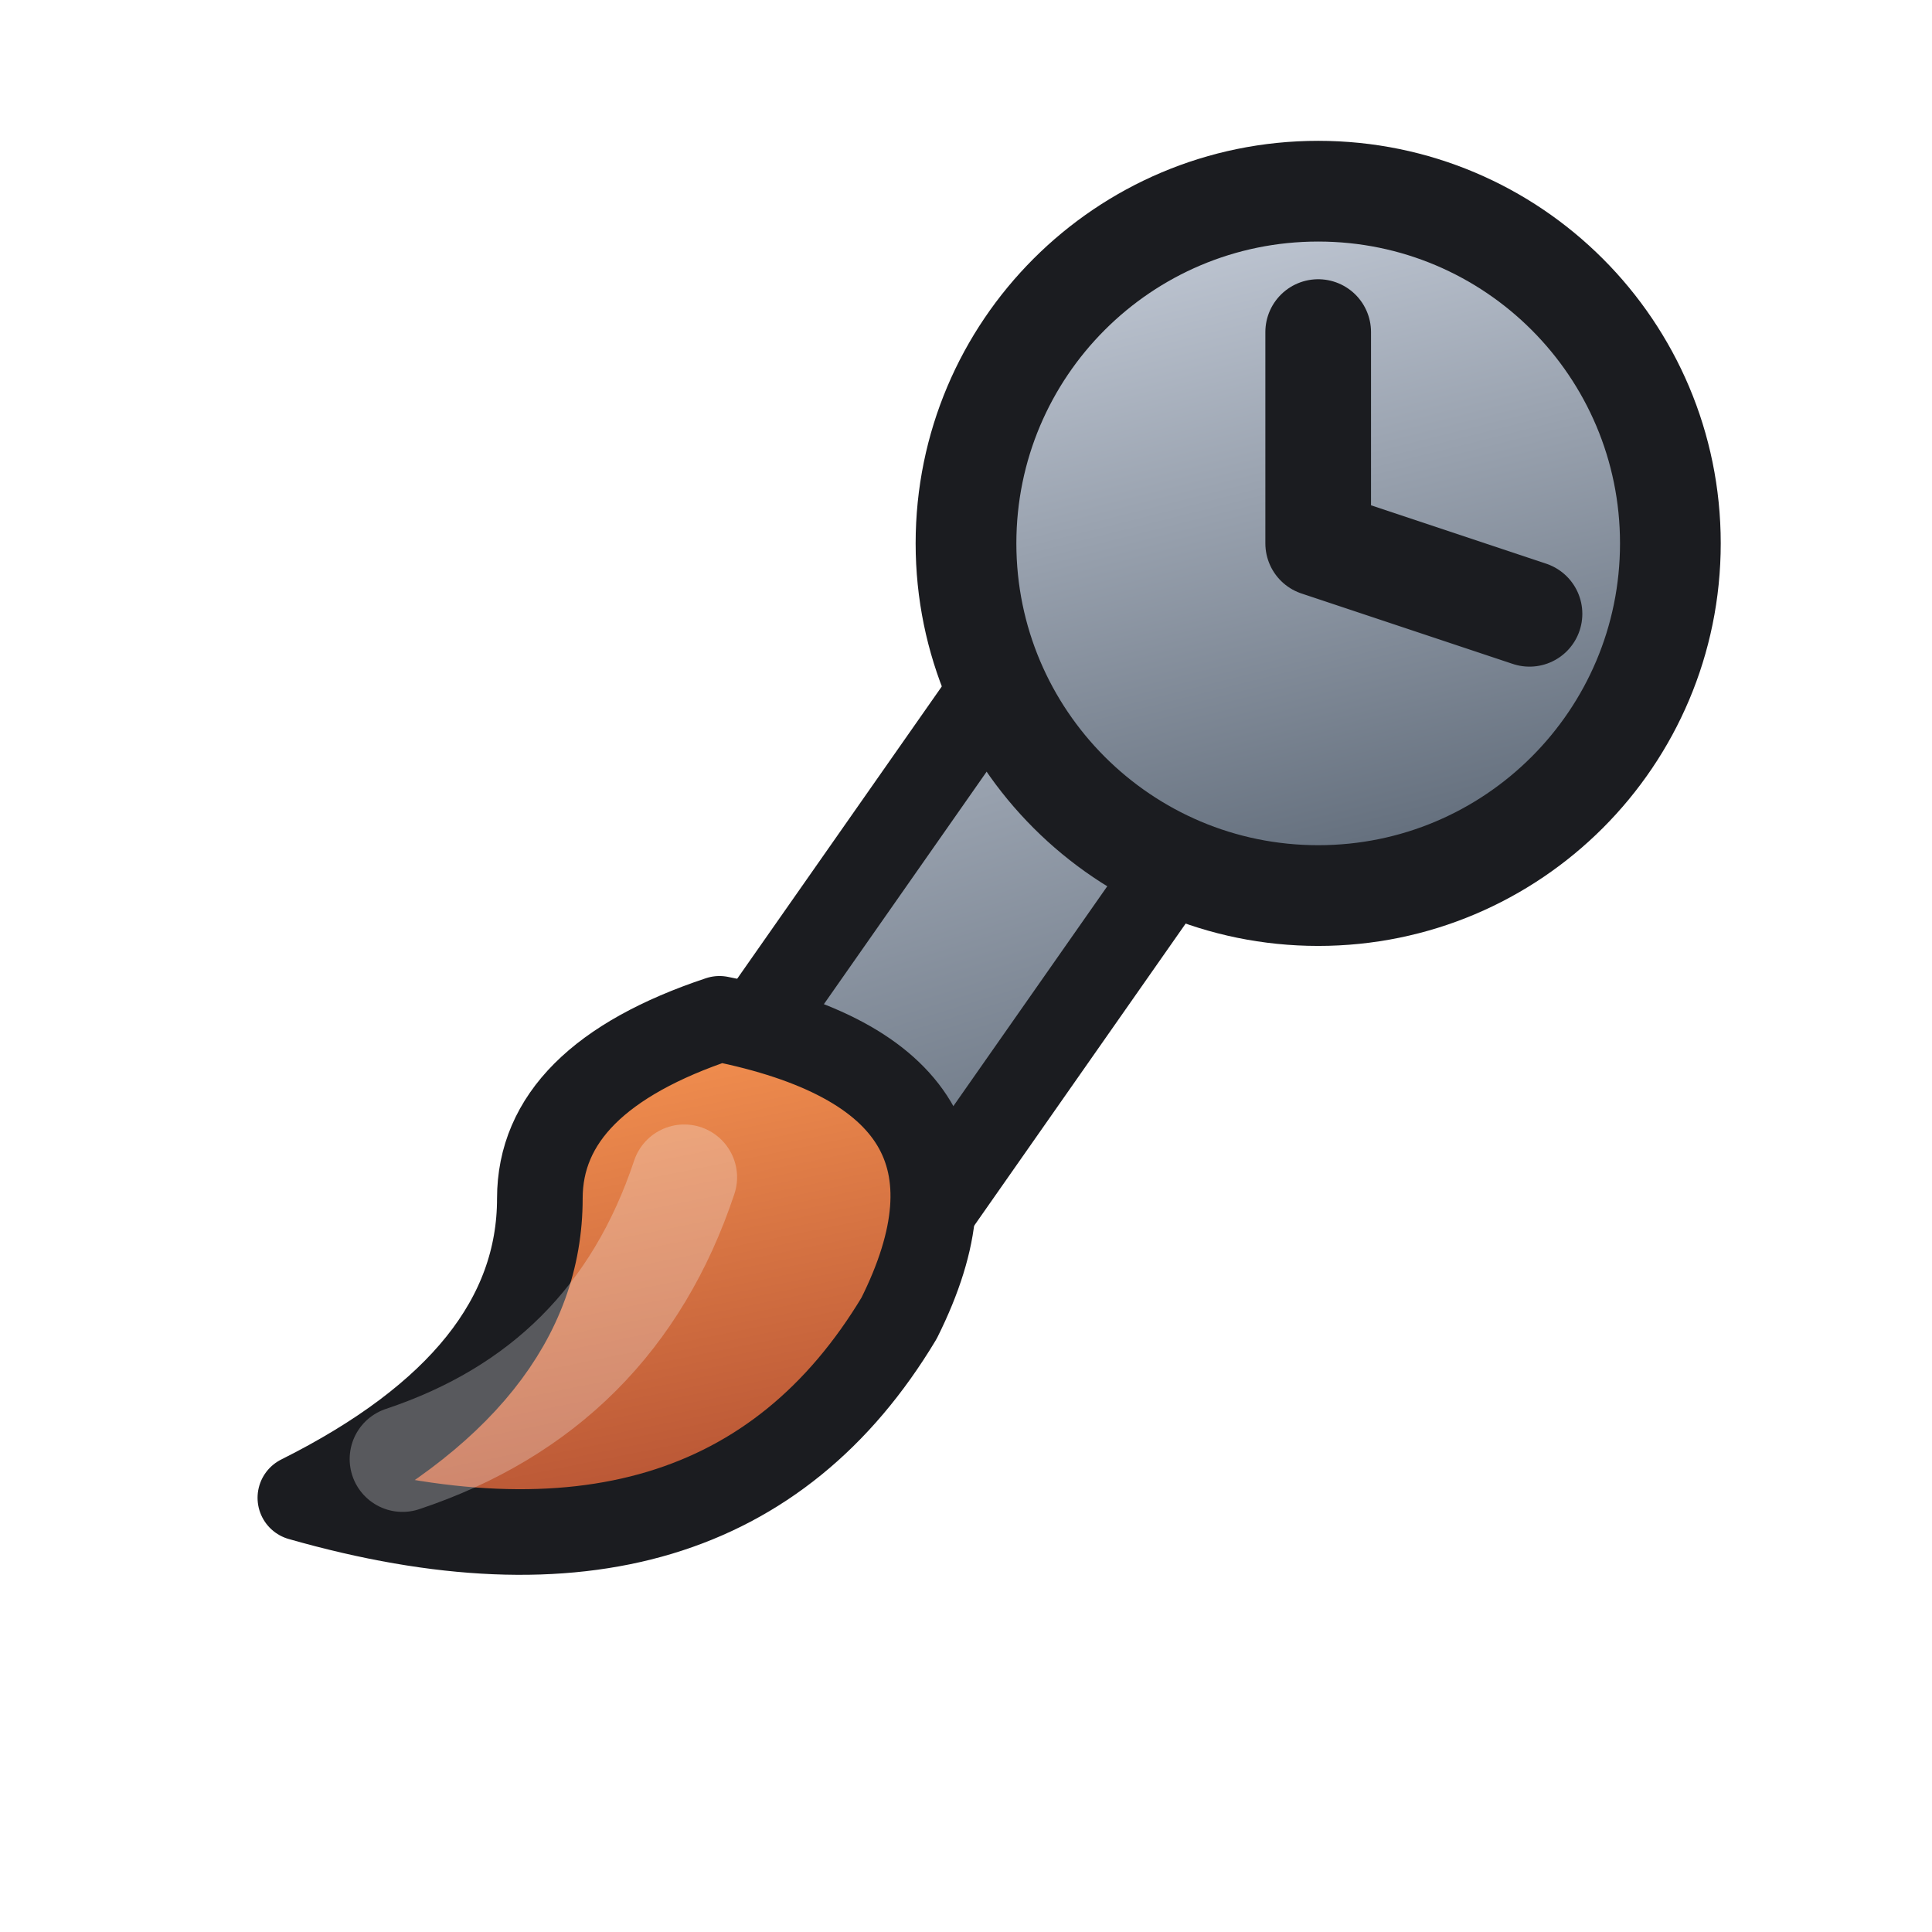
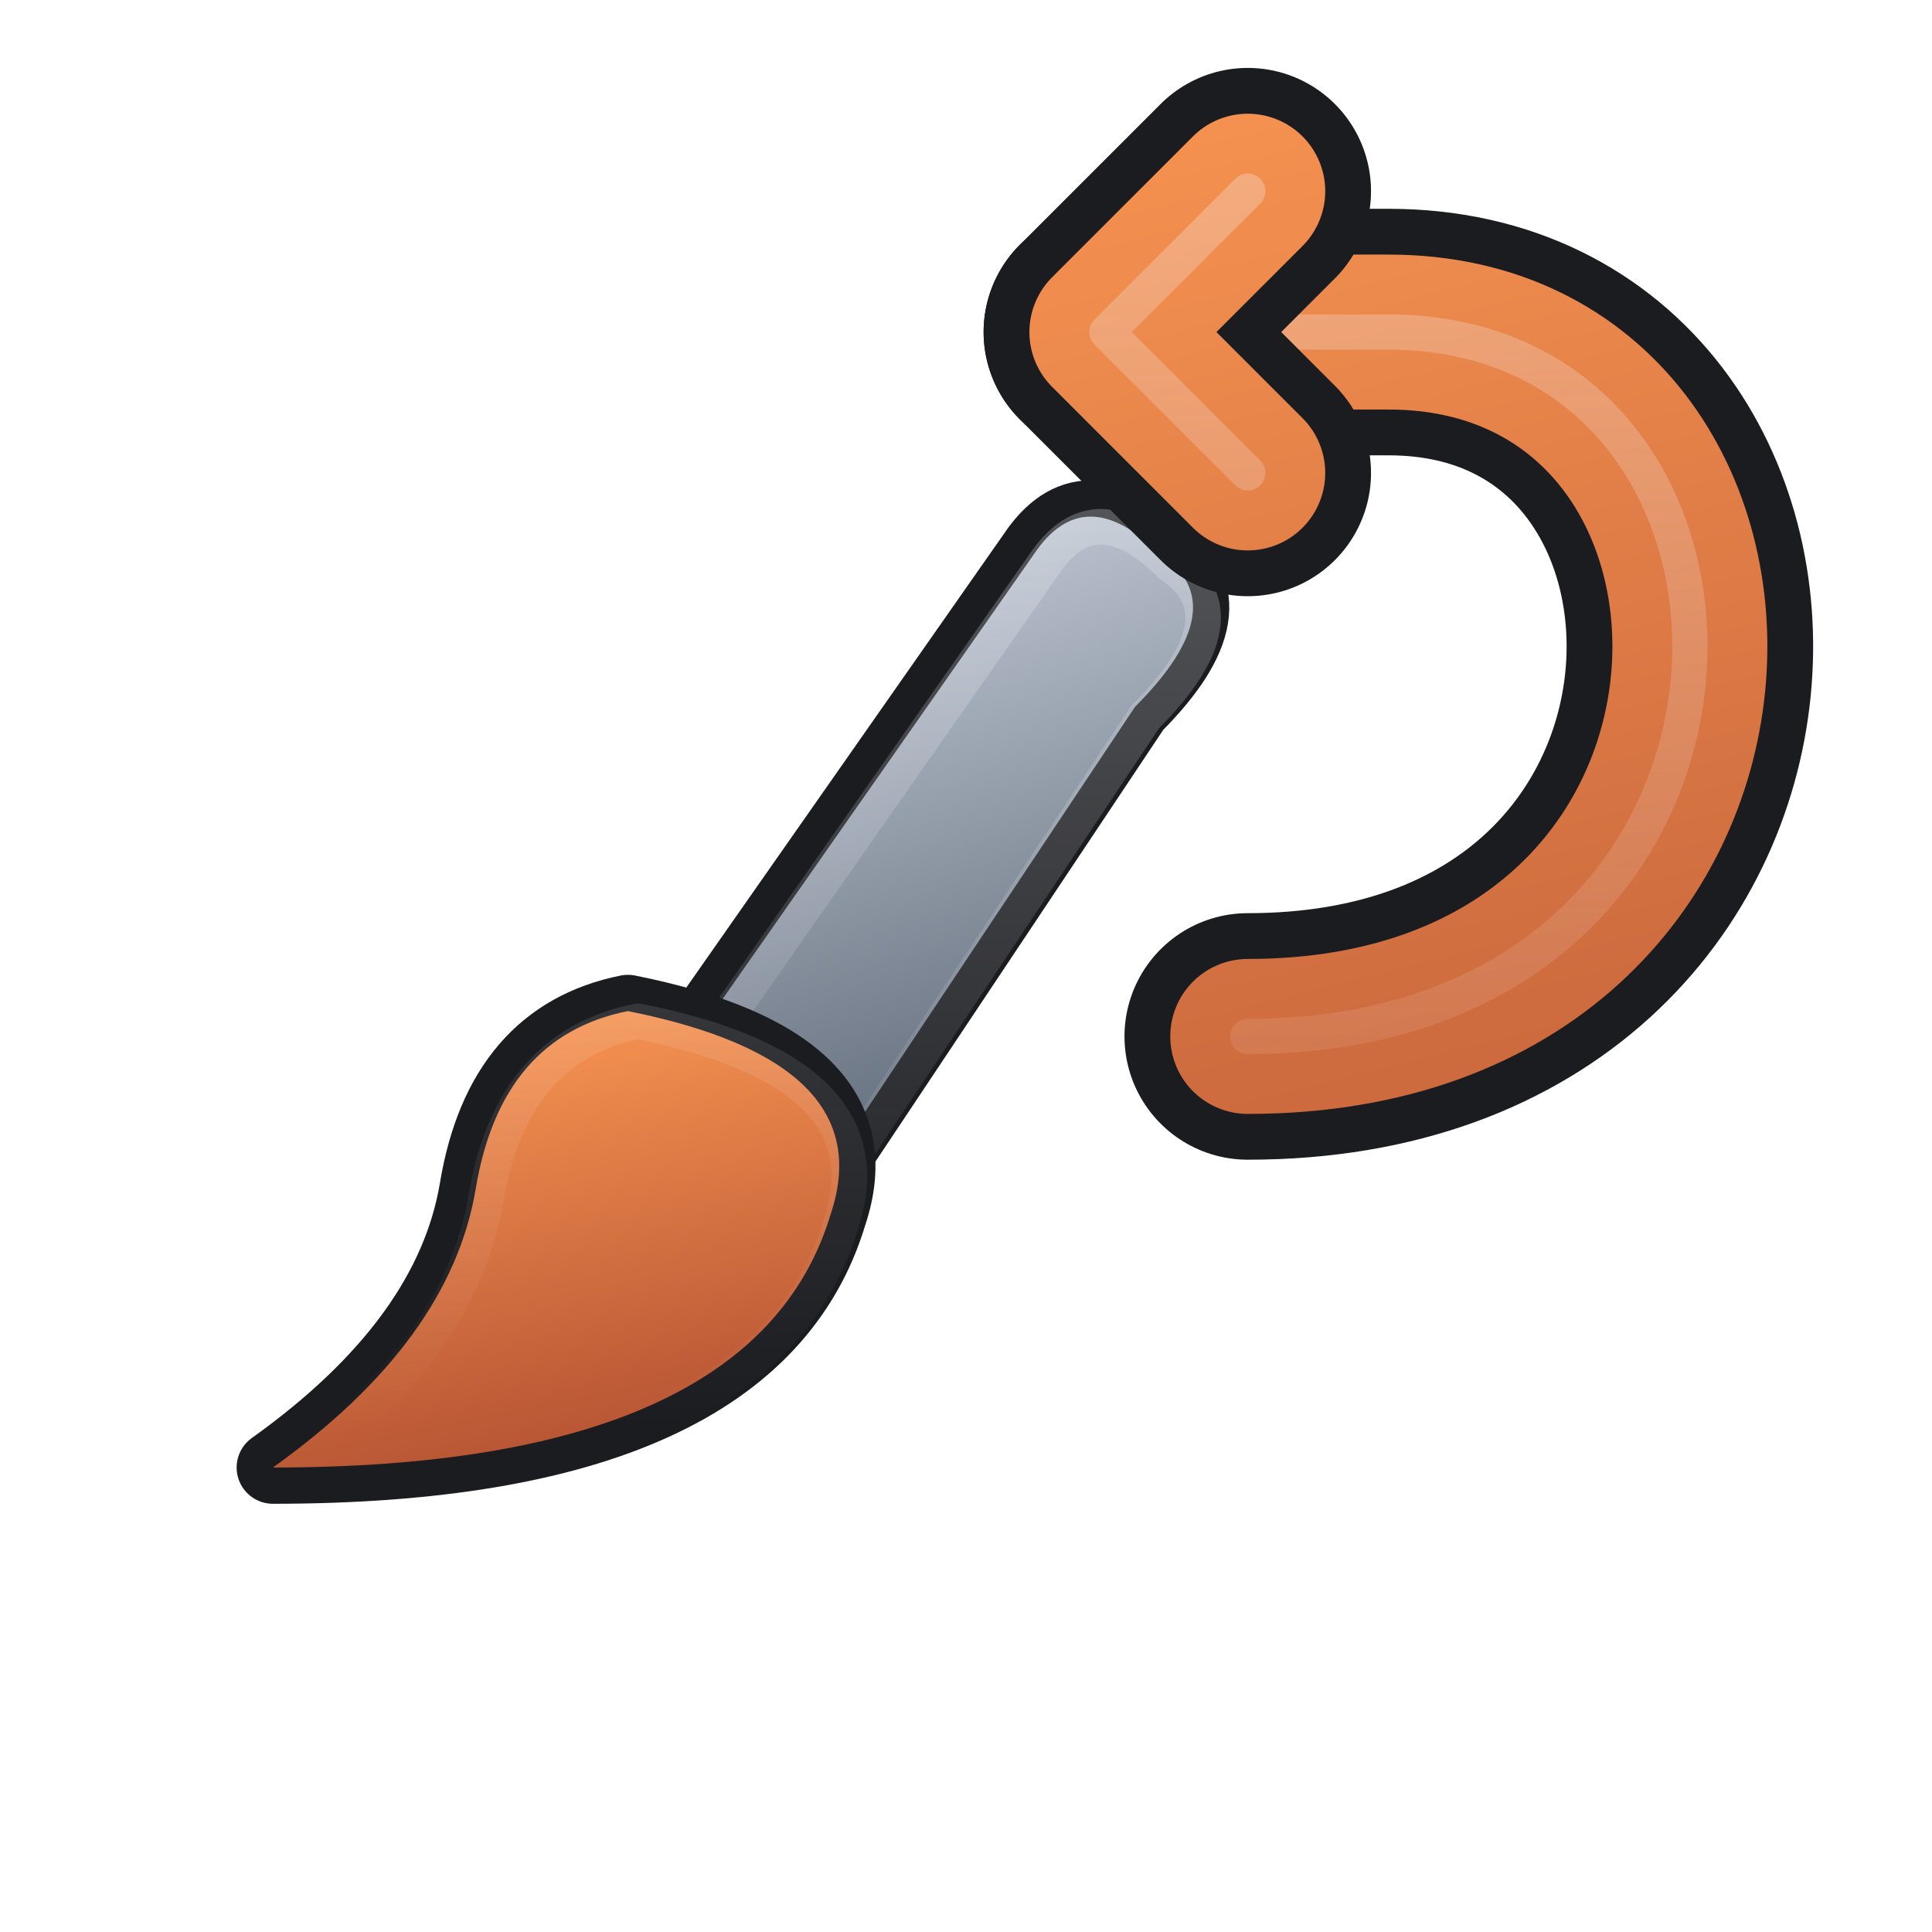
<svg xmlns="http://www.w3.org/2000/svg" width="24" height="24" viewBox="0 0 24 24">
  <defs>
    <linearGradient id="a" x1="0" y1="0" x2=".25" y2="1">
      <stop stop-color="#FF9C55" />
      <stop offset="1" stop-color="#B95635" />
    </linearGradient>
    <linearGradient id="n" x1="0" y1="0" x2=".25" y2="1">
      <stop stop-color="#CCD3DF" />
      <stop offset="1" stop-color="#66717F" />
    </linearGradient>
+     <linearGradient id="aw" gradientUnits="userSpaceOnUse" x1="0" y1="0" x2="6" y2="24">
+       <stop stop-color="#FF9C55" />
+       <stop offset="1" stop-color="#B95635" />
+     </linearGradient>
+     <linearGradient id="nw" gradientUnits="userSpaceOnUse" x1="0" y1="0" x2="6" y2="24">
+       <stop stop-color="#CCD3DF" />
+       <stop offset="1" stop-color="#66717F" />
+     </linearGradient>
+     <linearGradient id="shine" gradientUnits="userSpaceOnUse" x1="0" y1="0" x2="0" y2="20">
+       <stop stop-color="#F7F9FC" stop-opacity=".28" />
+       <stop offset="1" stop-color="#F7F9FC" stop-opacity="0" />
+     </linearGradient>
  </defs>
-   <g transform="translate(1.5 1.5) scale(.875)">
-     <g stroke="#1b1c20" stroke-width="1.43" stroke-linecap="round" stroke-linejoin="round">
-       <g transform="scale(.85 .85) translate(0 3)">
-         <path d="M10 13L17 3Q19 1 21 3Q22 4 20 6L13 16Z" fill="url(#n)" />
-         <path d="M10 12Q15 13 13 17Q10 22 3 20Q7 18 7 15Q7 13 10 12Z" fill="url(#a)" />
+   <g transform="translate(1.5 1.5) scale(.875)" fill="none" stroke="#1b1c20" stroke-width="1.43" stroke-linecap="round" stroke-linejoin="round">
+     <g transform="translate(0 4) scale(.72)">
+       <g fill="url(#n)" stroke="#1b1c20" stroke-width="1.43" paint-order="stroke fill">
+         <path d="M11 13L18 3Q19 1.5 20.5 3Q22 4 20 6L14 15Z" fill-rule="evenodd" />
      </g>
-       <circle cx="17" cy="6" r="5" fill="url(#n)" />
-       <path d="M17 3v3l3 1" fill="none" stroke="#1b1c20" stroke-width="1.5" />
+       <g fill="none" stroke="url(#shine)" stroke-width=".7" transform="translate(.2 .2)">
+         <path d="M11 13L18 3Q19 1.5 20.5 3Q22 4 20 6L14 15Z" fill-rule="evenodd" />
+       </g>
+       <g fill="url(#a)" stroke="#1b1c20" stroke-width="1.43" paint-order="stroke fill">
+         <path d="M10 12Q15 13 14 16Q12.5 21 3 21Q6.5 18.5 7 15.5Q7.5 12.5 10 12Z" fill-rule="evenodd" />
+       </g>
+       <g fill="none" stroke="url(#shine)" stroke-width=".7" transform="translate(.2 .2)">
+         <path d="M10 12Q15 13 14 16Q12.5 21 3 21Q6.5 18.5 7 15.5Q7.5 12.5 10 12Z" fill-rule="evenodd" />
+       </g>
    </g>
-     <g stroke-linecap="round" stroke-linejoin="round">
-       <path d="M4 19Q7 18 8 15" fill="none" stroke="#F7F9FC" stroke-opacity=".28" stroke-width="1.5" />
+     <g fill="none" stroke="#1b1c20" stroke-width="3.5">
+       <path d="M16 13C24 13 24 3 18 3H14" />
+     </g>
+     <g fill="none" stroke="url(#aw)" stroke-width="2.2">
+       <path d="M16 13C24 13 24 3 18 3H14" />
+     </g>
+     <g fill="none" stroke="url(#shine)" stroke-width="0.5">
+       <path d="M16 13C24 13 24 3 18 3H14" />
+     </g>
+     <g fill="none" stroke="#1b1c20" stroke-width="3.5">
+       <path d="M16 1L14 3L16 5" />
+     </g>
+     <g fill="none" stroke="url(#aw)" stroke-width="2.2">
+       <path d="M16 1L14 3L16 5" />
+     </g>
+     <g fill="none" stroke="url(#shine)" stroke-width="0.5">
+       <path d="M16 1L14 3L16 5" />
    </g>
  </g>
</svg>
